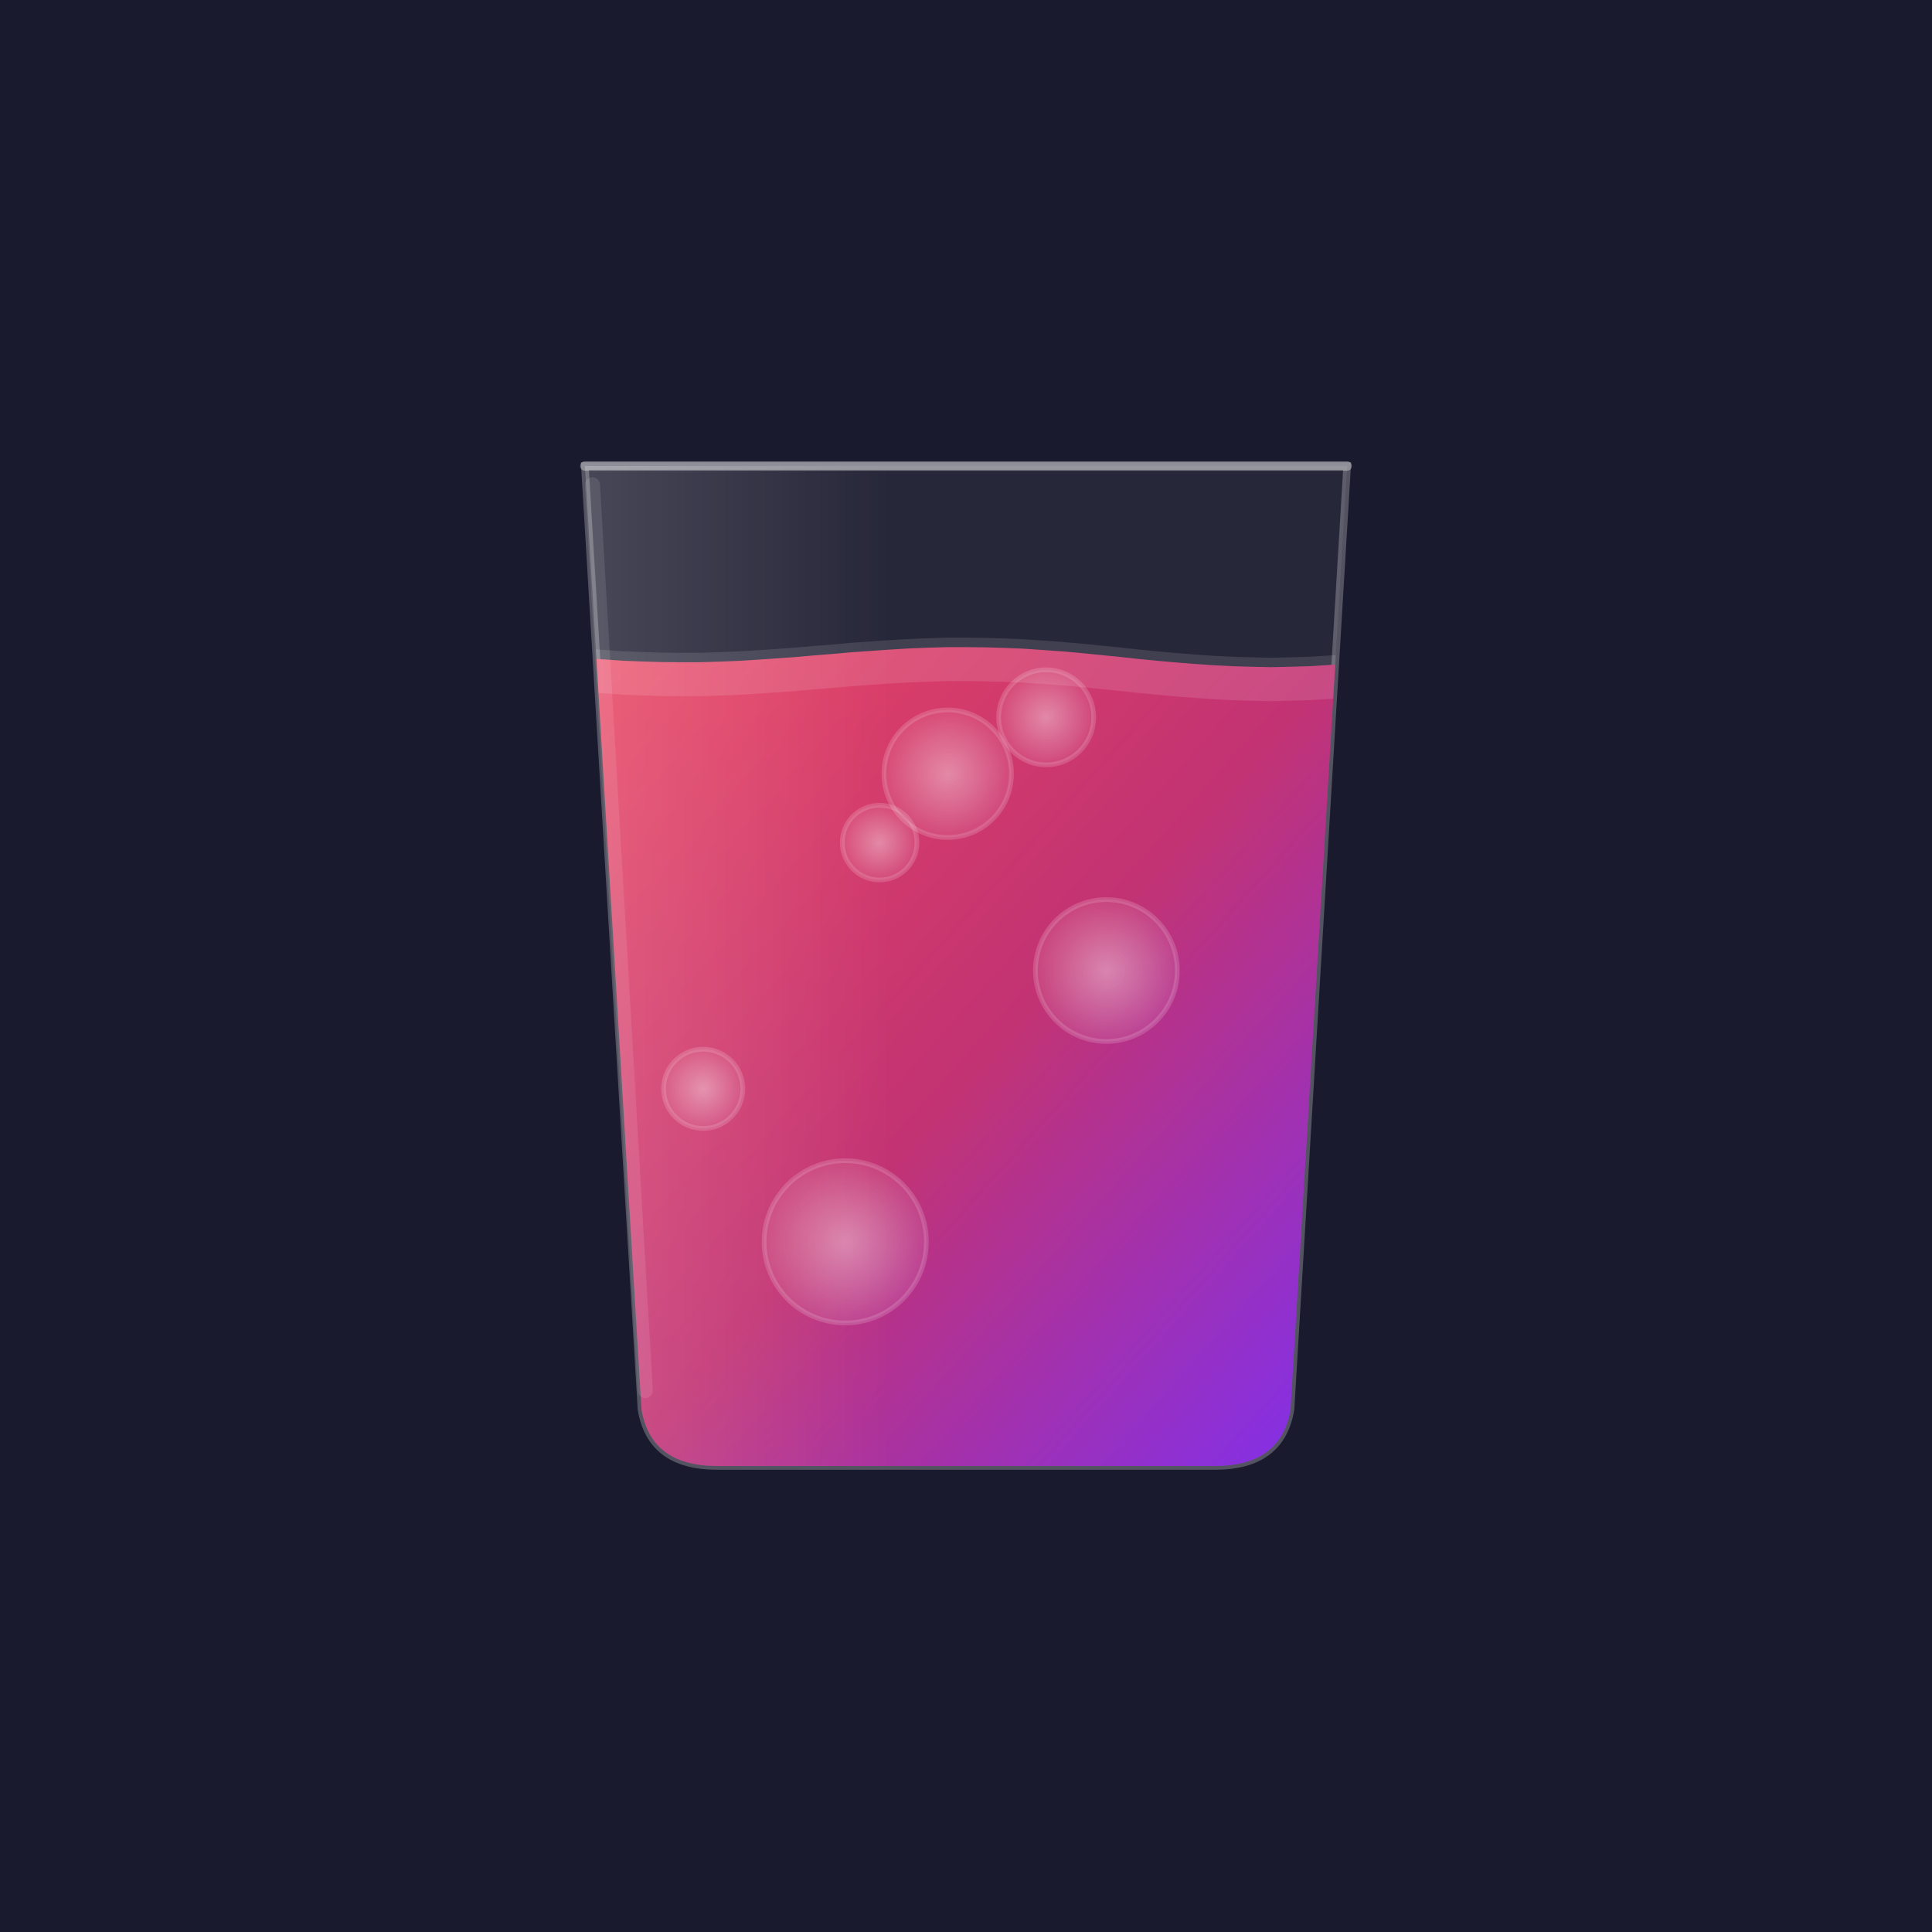
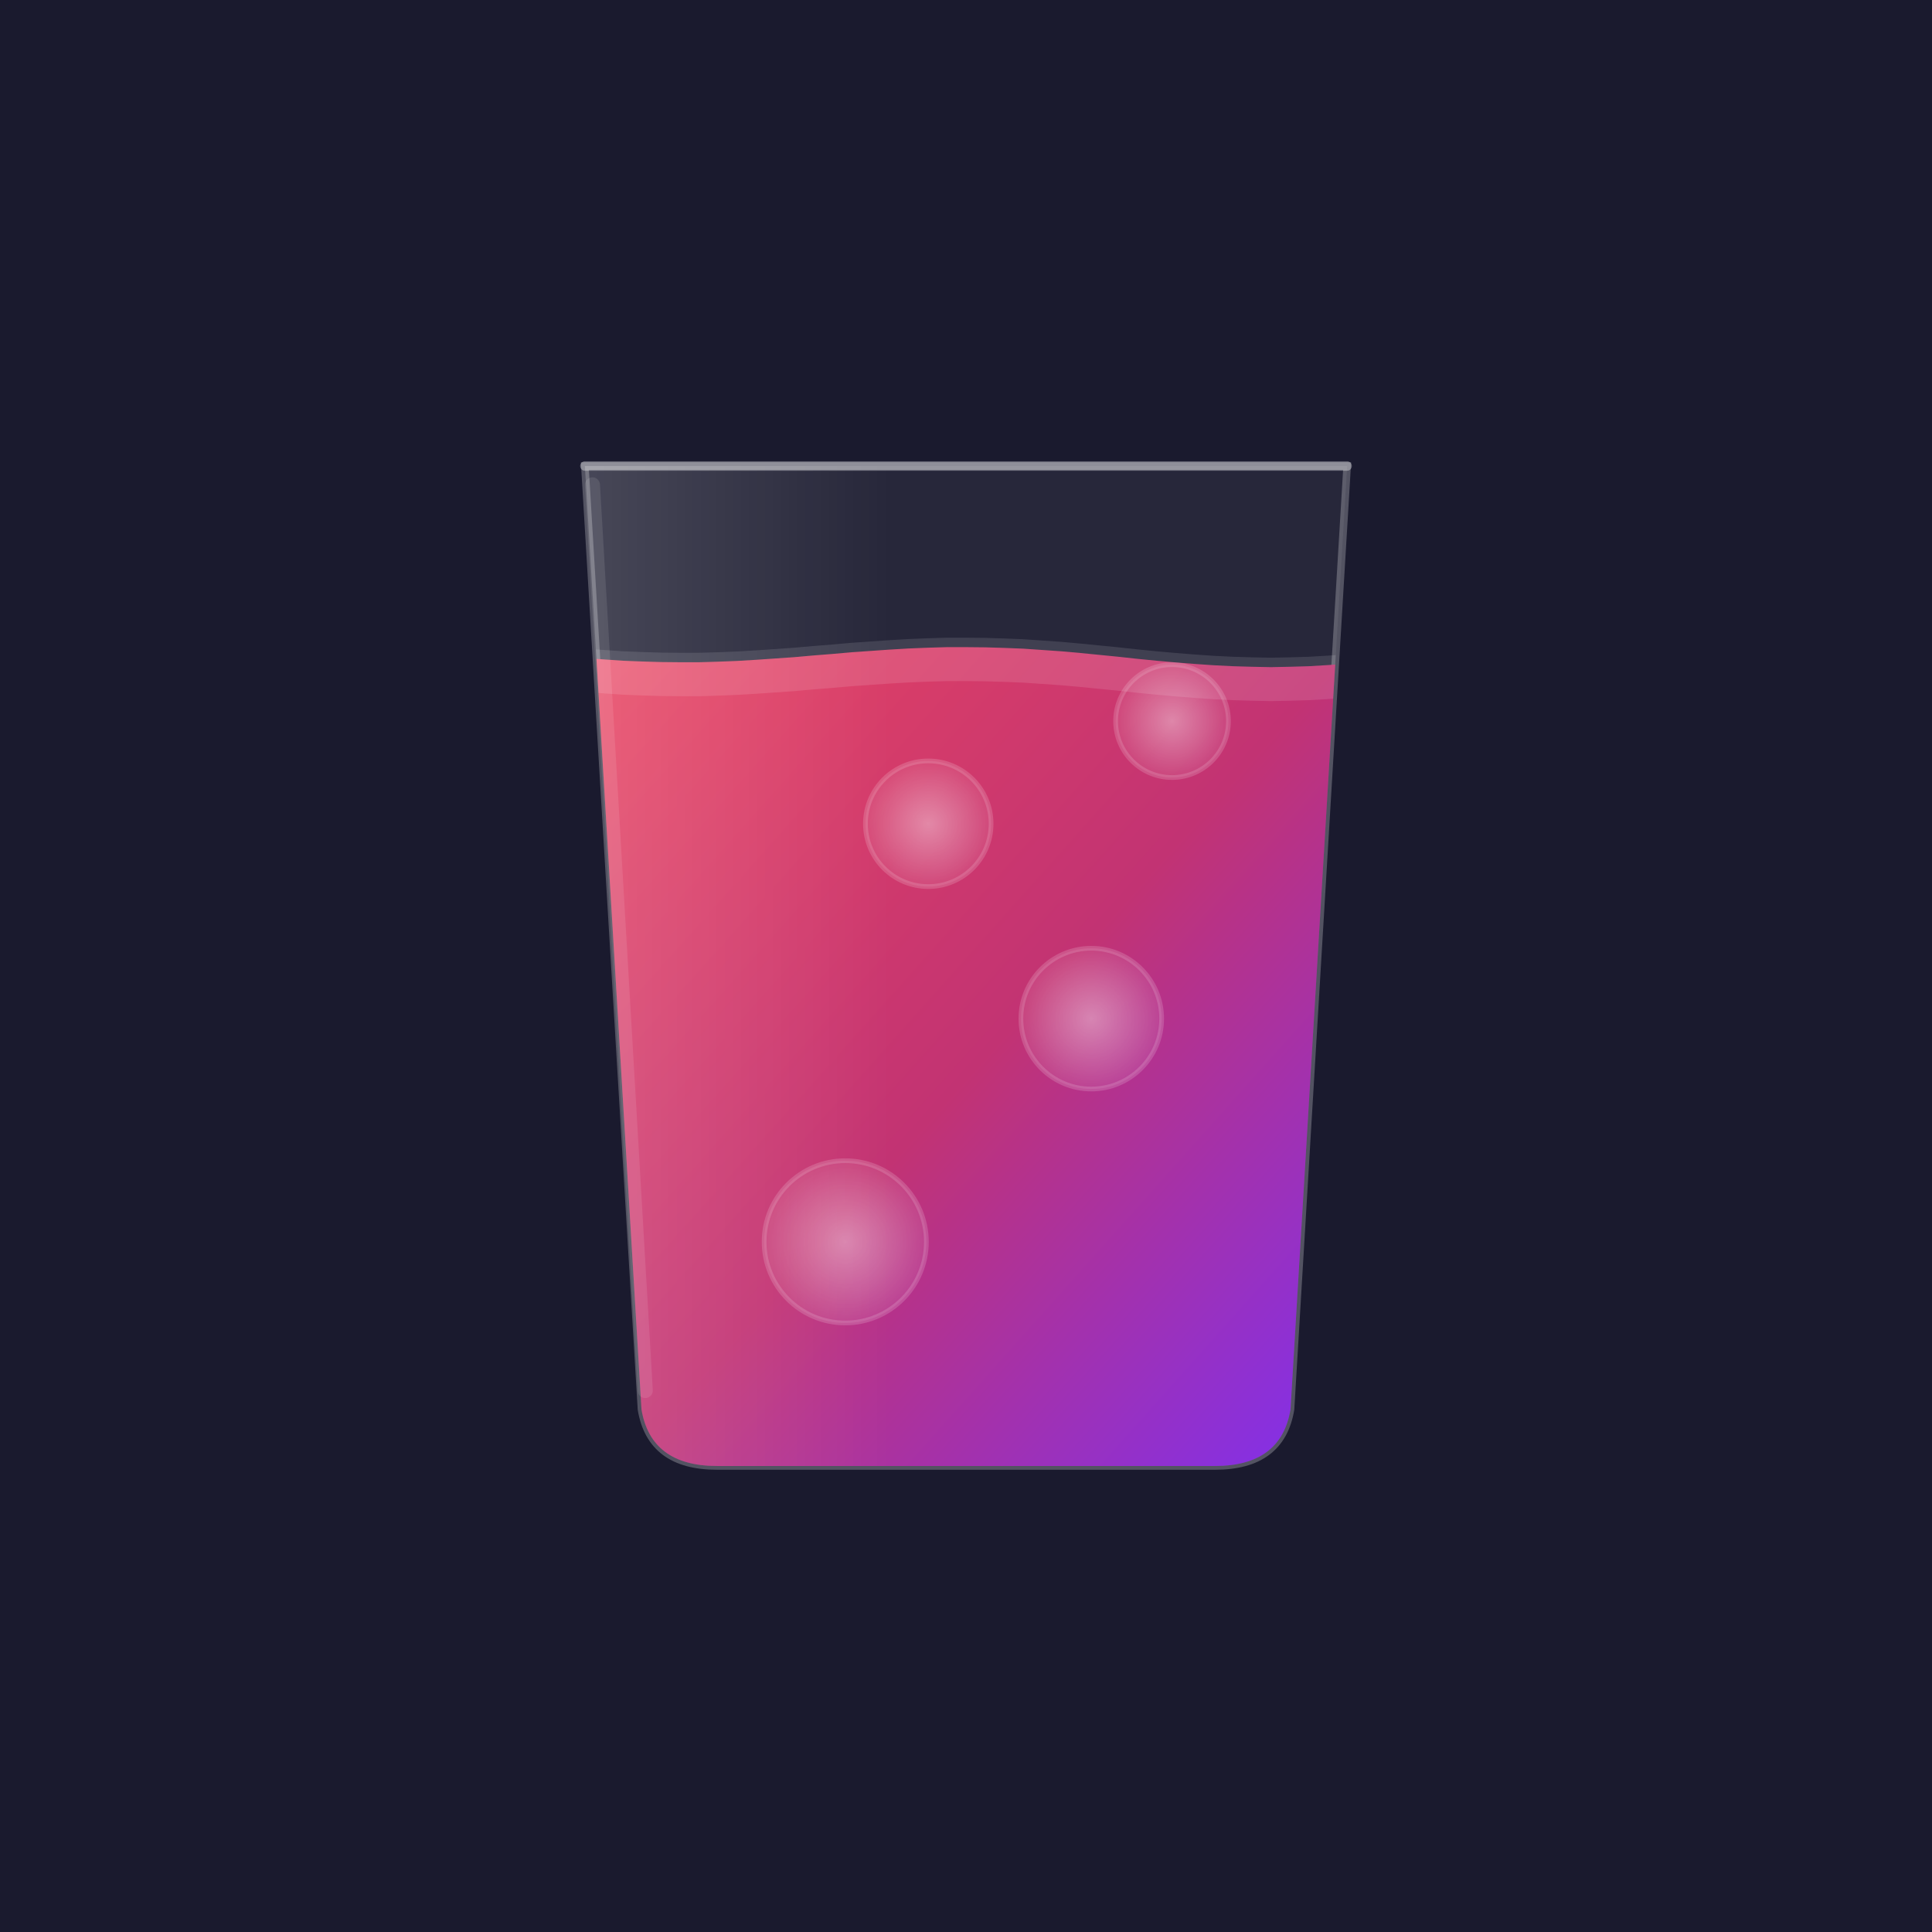
<svg xmlns="http://www.w3.org/2000/svg" viewBox="0 0 1024 1024" width="1024" height="1024">
  <defs>
    <linearGradient id="bg" x1="0" y1="0" x2="0" y2="1">
      <stop offset="0%" stop-color="#1a1a2e" />
      <stop offset="100%" stop-color="#16213e" />
    </linearGradient>
    <linearGradient id="liquid" x1="0" y1="0" x2="1" y2="1">
      <stop offset="0%" stop-color="#e94560" />
      <stop offset="50%" stop-color="#c23373" />
      <stop offset="100%" stop-color="#7b2ff7" />
    </linearGradient>
    <linearGradient id="glassHighlight" x1="0" y1="0" x2="1" y2="0">
      <stop offset="0%" stop-color="rgba(255,255,255,0.15)" />
      <stop offset="40%" stop-color="rgba(255,255,255,0)" />
    </linearGradient>
    <radialGradient id="bubbleGlow">
      <stop offset="0%" stop-color="rgba(255,255,255,0.5)" />
      <stop offset="100%" stop-color="rgba(255,255,255,0.1)" />
    </radialGradient>
    <clipPath id="glassClip">
      <path d="M310 247 L340 747 Q345 777 380 777 L644 777 Q679 777 684 747 L714 247 Z" />
    </clipPath>
  </defs>
  <rect width="1024" height="1024" fill="#1a1a2e" />
  <path d="M310 247 L340 747 Q345 777 380 777 L644 777 Q679 777 684 747 L714 247 Z" fill="rgba(255,255,255,0.06)" stroke="rgba(255,255,255,0.25)" stroke-width="4" />
  <g clip-path="url(#glassClip)">
    <path d="M310.0 348.8 L320.1 349.5 L330.2 350.2 L340.3 350.6 L350.4 350.9 L360.5 351.0 L370.6 351.0 L380.7 350.7 L390.8 350.3 L400.9 349.7 L411.0 349.0 L421.1 348.3 L431.2 347.4 L441.3 346.6 L451.4 345.7 L461.5 345.0 L471.6 344.3 L481.7 343.7 L491.8 343.3 L501.9 343.0 L512.0 343.0 L522.1 343.1 L532.2 343.4 L542.3 343.8 L552.4 344.5 L562.5 345.2 L572.6 346.1 L582.7 347.1 L592.8 348.1 L602.9 349.2 L613.0 350.2 L623.1 351.1 L633.2 351.9 L643.3 352.6 L653.4 353.1 L663.5 353.4 L673.6 353.6 L683.7 353.4 L693.8 353.1 L703.9 352.5 L714.0 351.8 L714 800 L310 800 Z" fill="url(#liquid)" />
    <path d="M310.0 343.8 L320.1 344.5 L330.2 345.2 L340.3 345.6 L350.4 345.9 L360.5 346.0 L370.6 346.0 L380.7 345.7 L390.8 345.3 L400.9 344.7 L411.0 344.0 L421.1 343.3 L431.2 342.4 L441.3 341.6 L451.4 340.7 L461.5 340.0 L471.6 339.3 L481.7 338.7 L491.8 338.3 L501.9 338.0 L512.0 338.0 L522.1 338.1 L532.2 338.4 L542.3 338.8 L552.4 339.5 L562.5 340.2 L572.6 341.1 L582.7 342.1 L592.8 343.1 L602.9 344.2 L613.0 345.2 L623.1 346.1 L633.2 346.9 L643.3 347.6 L653.4 348.1 L663.5 348.4 L673.6 348.6 L683.7 348.4 L693.8 348.1 L703.9 347.5 L714.0 346.8 L714.0 369.8 L703.9 370.5 L693.8 371.1 L683.7 371.4 L673.6 371.6 L663.5 371.4 L653.4 371.1 L643.3 370.6 L633.2 369.9 L623.1 369.1 L613.0 368.2 L602.9 367.2 L592.8 366.1 L582.7 365.1 L572.6 364.1 L562.5 363.2 L552.4 362.5 L542.3 361.8 L532.2 361.4 L522.1 361.1 L512.0 361.0 L501.9 361.0 L491.8 361.3 L481.7 361.7 L471.6 362.3 L461.5 363.0 L451.4 363.7 L441.3 364.6 L431.2 365.4 L421.1 366.3 L411.0 367.0 L400.9 367.7 L390.8 368.3 L380.7 368.7 L370.6 369.0 L360.5 369.0 L350.4 368.9 L340.3 368.6 L330.2 368.2 L320.1 367.5 L310.0 366.8 Z" fill="rgba(255,255,255,0.12)" />
    <circle cx="448.0" cy="658.2" r="43.0" fill="url(#bubbleGlow)" stroke="rgba(255,255,255,0.20)" stroke-width="2.5" opacity="0.80" />
-     <circle cx="586.4" cy="514.4" r="37.6" fill="url(#bubbleGlow)" stroke="rgba(255,255,255,0.20)" stroke-width="2.5" opacity="0.80" />
-     <circle cx="502.3" cy="410.1" r="33.8" fill="url(#bubbleGlow)" stroke="rgba(255,255,255,0.20)" stroke-width="2.5" opacity="0.80" />
-     <circle cx="372.7" cy="577.1" r="21.0" fill="url(#bubbleGlow)" stroke="rgba(255,255,255,0.20)" stroke-width="2.5" opacity="0.80" />
-     <circle cx="554.5" cy="380.2" r="25.2" fill="url(#bubbleGlow)" stroke="rgba(255,255,255,0.20)" stroke-width="2.5" opacity="0.80" />
-     <circle cx="466.2" cy="446.6" r="19.8" fill="url(#bubbleGlow)" stroke="rgba(255,255,255,0.20)" stroke-width="2.5" opacity="0.80" />
+     <circle cx="578.4" cy="539.9" r="37.3" fill="url(#bubbleGlow)" stroke="rgba(255,255,255,0.20)" stroke-width="2.5" opacity="0.80" />
+     <circle cx="492.0" cy="436.6" r="33.3" fill="url(#bubbleGlow)" stroke="rgba(255,255,255,0.20)" stroke-width="2.5" opacity="0.80" />
+     <circle cx="621.2" cy="382.2" r="29.9" fill="url(#bubbleGlow)" stroke="rgba(255,255,255,0.20)" stroke-width="2.5" opacity="0.80" />
  </g>
  <path d="M310 247 L714 247" stroke="rgba(255,255,255,0.35)" stroke-width="5" stroke-linecap="round" />
  <path d="M314 257 L342 737" stroke="rgba(255,255,255,0.1)" stroke-width="8" stroke-linecap="round" />
  <path d="M310 247 L340 747 Q345 777 380 777 L644 777 Q679 777 684 747 L714 247 Z" fill="url(#glassHighlight)" />
</svg>
